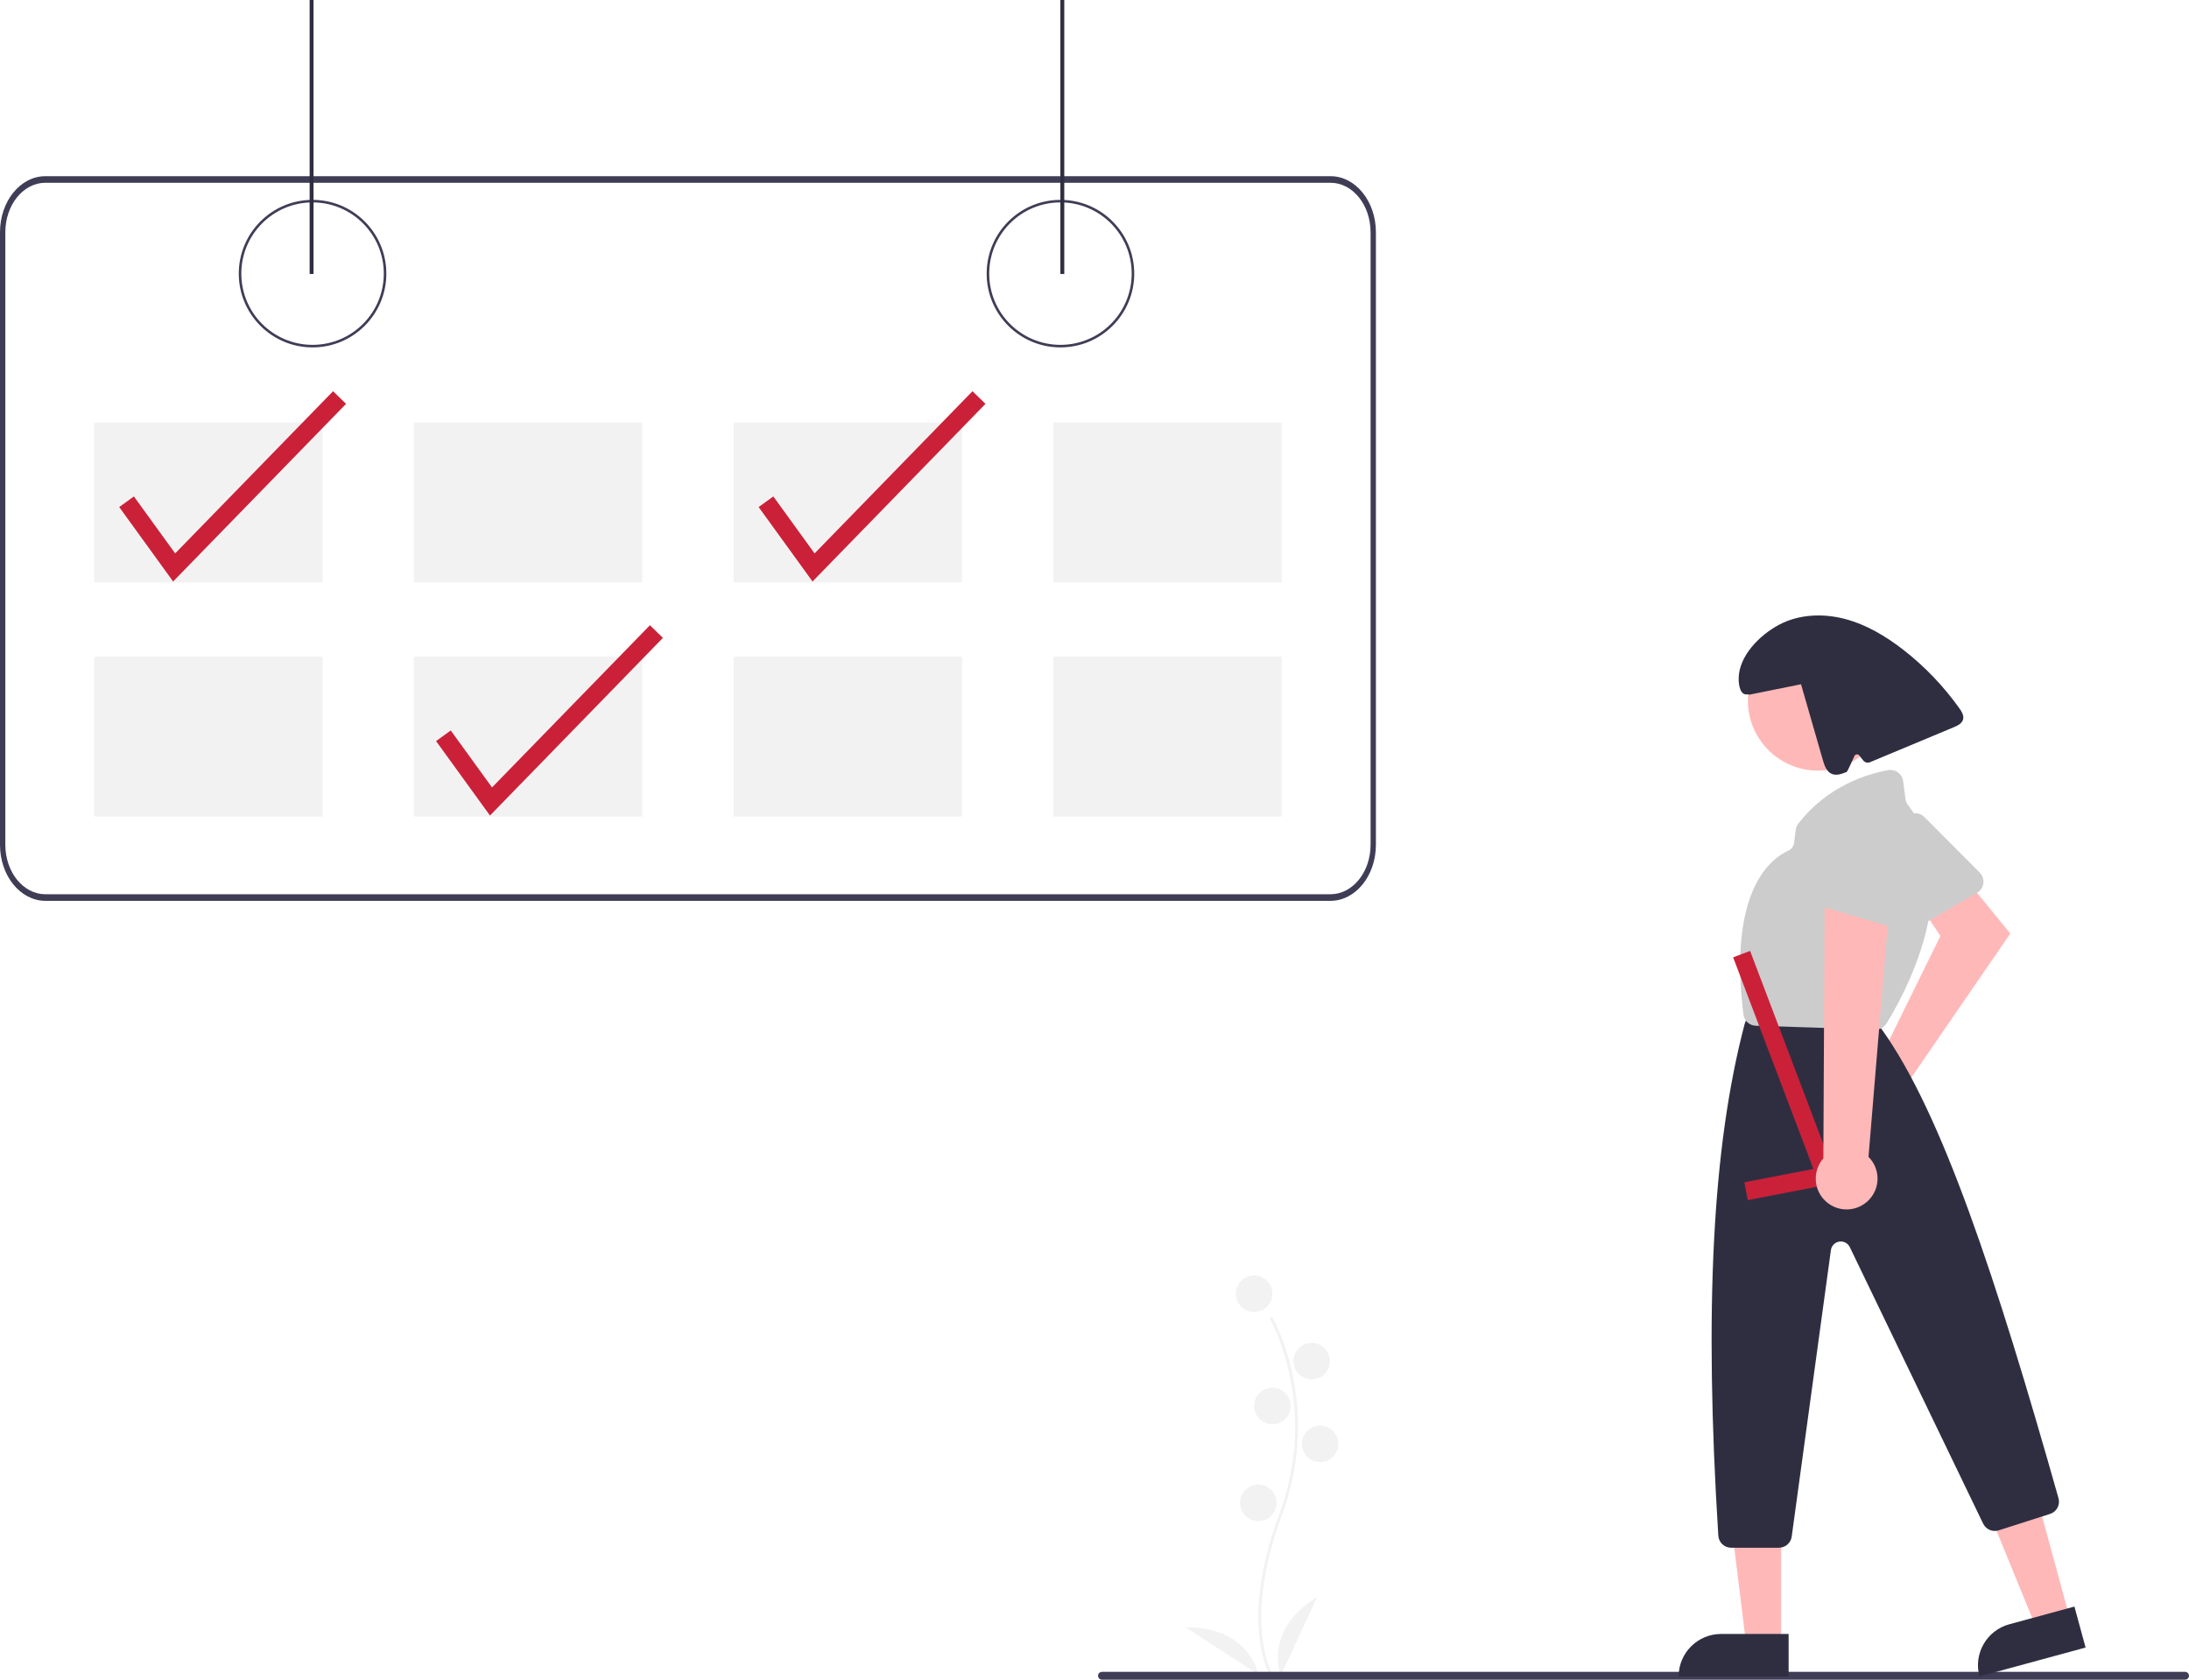
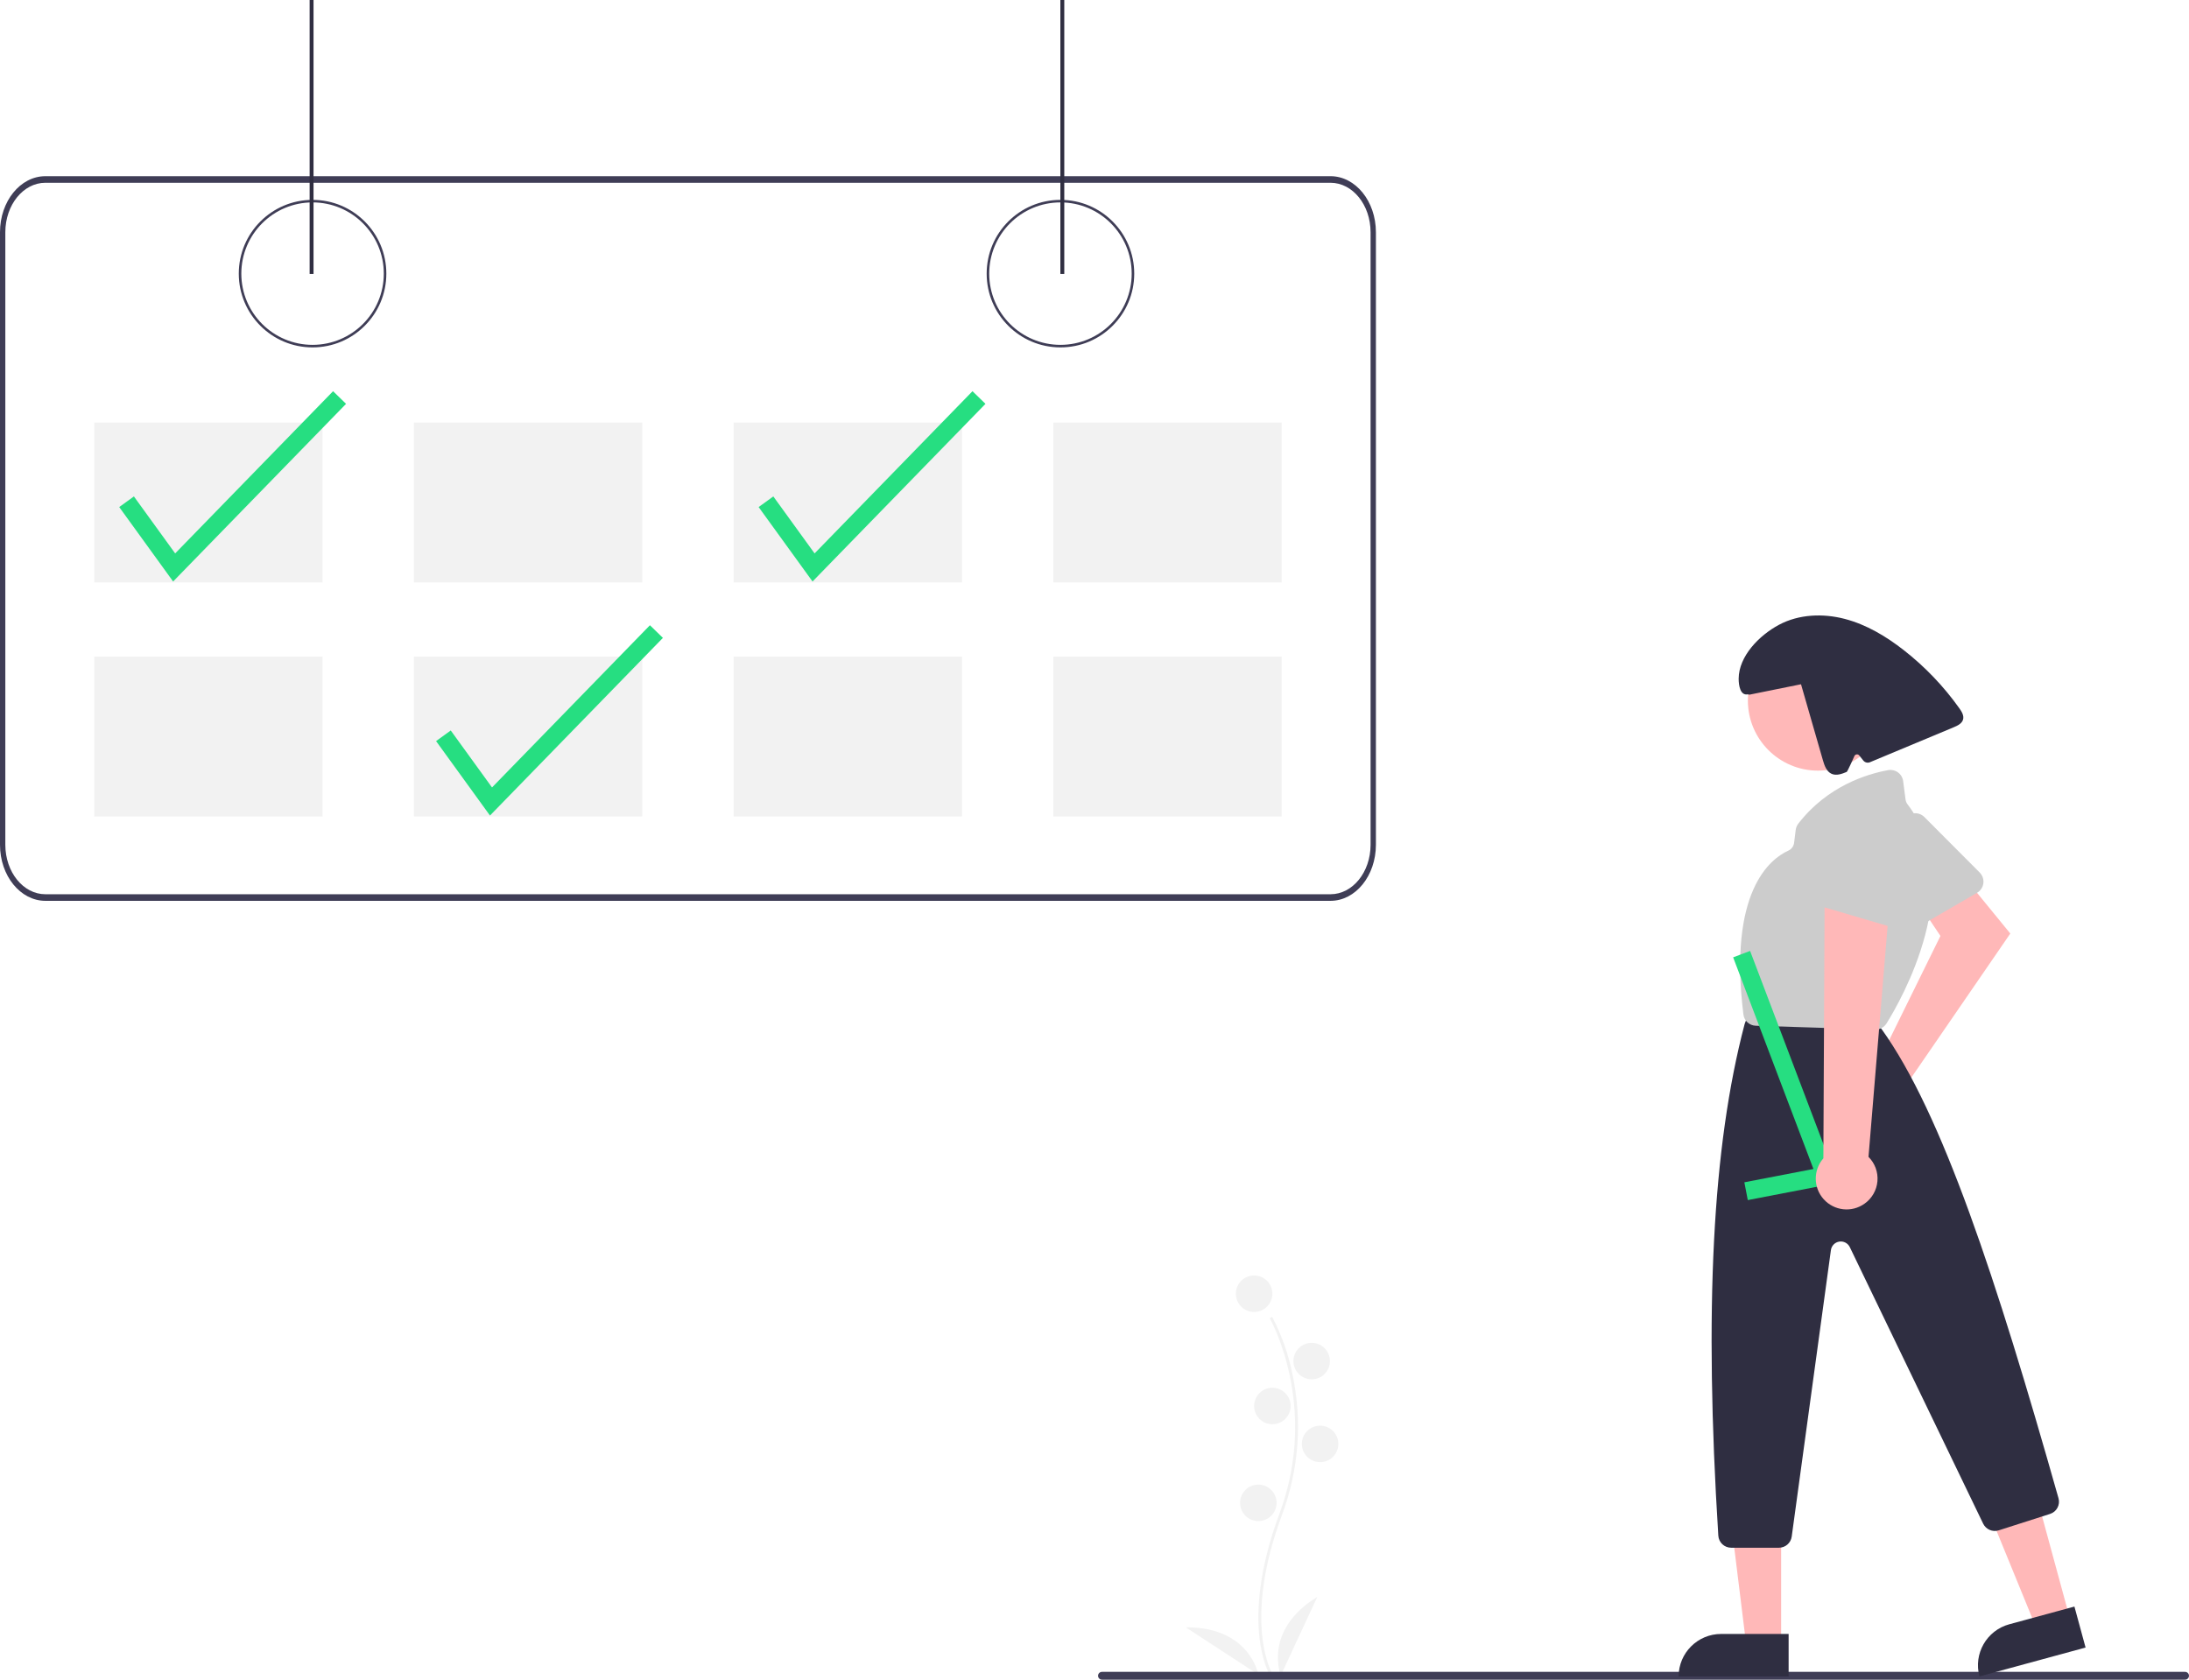
<svg xmlns="http://www.w3.org/2000/svg" data-name="Layer 1" width="766.847" height="588.524" viewBox="0 0 766.847 588.524">
  <g id="ad541598-f069-4770-8bea-87004c1f5716" data-name="Group 7">
    <path id="f29270bb-d112-452d-932b-13393490bccd-106" data-name="Path 149" d="M661.4,742.552c-.111-.184-2.774-4.628-3.697-13.854-.846-8.465-.302-22.733,7.098-42.636,14.019-37.705-3.231-68.127-3.407-68.43l.851-.494a75.598,75.598,0,0,1,7.125,20.184,88.057,88.057,0,0,1-3.647,49.082c-13.994,37.641-3.59,55.459-3.484,55.635Z" transform="translate(-216.5766 -155.738)" fill="#f2f2f2" />
    <circle id="fcebc901-c108-48a2-87e5-7ddb6540303c" data-name="Ellipse 19" cx="439.342" cy="453.287" r="6.393" fill="#f2f2f2" />
    <circle id="b5fd1405-e948-4f51-8090-73404e30ab37" data-name="Ellipse 20" cx="459.505" cy="476.892" r="6.393" fill="#f2f2f2" />
    <circle id="ac970879-223f-419f-9066-0afbab83f669" data-name="Ellipse 21" cx="445.735" cy="492.629" r="6.393" fill="#f2f2f2" />
    <circle id="a05fe744-c6b8-499a-b570-83da982f4ab7" data-name="Ellipse 22" cx="462.456" cy="505.907" r="6.393" fill="#f2f2f2" />
    <circle id="aa7e6742-c9e7-4b11-83e1-b132a19c1cd6" data-name="Ellipse 23" cx="440.817" cy="526.562" r="6.393" fill="#f2f2f2" />
    <path id="b97b0dec-9dc3-4d20-978e-1db07813fbb6-107" data-name="Path 150" d="M665.262,742.785s-6.393-15.737,12.786-27.54Z" transform="translate(-216.5766 -155.738)" fill="#f2f2f2" />
    <path id="adf0fd01-34d6-447b-82cb-31f3ba0f5028-108" data-name="Path 151" d="M657.401,742.502s-2.91-16.735-25.429-16.591Z" transform="translate(-216.5766 -155.738)" fill="#f2f2f2" />
  </g>
  <path id="ab4f3350-d584-452d-9eac-b0b73bd1c74e-109" data-name="Path 140" d="M326.072,277.457a25.846,25.846,0,1,1,25.846-25.846,25.846,25.846,0,0,1-25.846,25.846Zm0-50.8a24.955,24.955,0,1,0,24.955,24.955,24.955,24.955,0,0,0-24.955-24.955Z" transform="translate(-216.5766 -155.738)" fill="#3f3d56" />
  <path id="b38c2432-9b55-44a1-a6c5-37f262cb8526-110" data-name="Path 174" d="M588.072,277.457a25.846,25.846,0,1,1,25.846-25.846,25.846,25.846,0,0,1-25.846,25.846Zm0-50.8a24.955,24.955,0,1,0,24.955,24.955,24.955,24.955,0,0,0-24.955-24.955Z" transform="translate(-216.5766 -155.738)" fill="#3f3d56" />
  <path id="b9a1c0cd-2b1d-41a9-871b-afddc5e936af-111" data-name="Path 146" d="M682.702,217.47h-450.245c-8.765.015-15.868,8.79-15.88,19.62V451.747c.012,10.829,7.115,19.6,15.88,19.62h450.245c8.765-.015,15.868-8.79,15.88-19.62V237.089c-.012-10.829-7.115-19.6-15.88-19.62Zm14.014,234.277c-.01,9.556-6.277,17.3-14.012,17.311h-450.247c-7.735-.012-14-7.755-14.012-17.311V237.089c.009-9.556,6.277-17.3,14.012-17.311h450.245c7.735.012,14,7.755,14.012,17.311Z" transform="translate(-216.5766 -155.738)" fill="#3f3d56" />
  <rect id="a89ccb60-c26f-4785-b3c5-3332740adbf1" data-name="Rectangle 21" x="33" y="148.068" width="80" height="56" fill="#f2f2f2" />
  <rect id="b7e05322-8b5b-4202-896a-d010557e20ee" data-name="Rectangle 30" x="145" y="148.068" width="80" height="56" fill="#f2f2f2" />
  <rect id="ad37576e-0400-4032-9a23-fea9f12fbce1" data-name="Rectangle 31" x="257" y="148.068" width="80" height="56" fill="#f2f2f2" />
  <rect id="aa533c7f-257d-4f82-9a34-f3791ed05f8e" data-name="Rectangle 32" x="369" y="148.068" width="80" height="56" fill="#f2f2f2" />
  <rect id="ab695b59-e86b-4a87-812a-08bf740c05b4" data-name="Rectangle 33" x="33" y="230.068" width="80" height="56" fill="#f2f2f2" />
  <rect id="a6c88313-aaf4-41f2-8928-a742f49a0902" data-name="Rectangle 34" x="145" y="230.068" width="80" height="56" fill="#f2f2f2" />
  <rect id="f58c3339-a4c0-4d62-ba2a-e54ff2bf716d" data-name="Rectangle 35" x="257" y="230.068" width="80" height="56" fill="#f2f2f2" />
  <rect id="a422fb6a-8004-41fc-ab64-b502da5703c1" data-name="Rectangle 36" x="369" y="230.068" width="80" height="56" fill="#f2f2f2" />
-   <path id="e86106fc-25bd-447d-bb7e-e20bb3b23e30-112" data-name="Path 168" d="M388.226,441.48l-18.885-26.081,5.144-3.724,14.456,19.963,55.317-56.832,4.55,4.43Z" transform="translate(-216.5766 -155.738)" fill="#ca2139" />
-   <path id="aa2d9f48-069a-485a-b75e-c70dd332b5e8-113" data-name="Path 176" d="M501.226,359.48l-18.885-26.081,5.144-3.724,14.456,19.963,55.317-56.832,4.55,4.43Z" transform="translate(-216.5766 -155.738)" fill="#ca2139" />
+   <path id="e86106fc-25bd-447d-bb7e-e20bb3b23e30-112" data-name="Path 168" d="M388.226,441.48l-18.885-26.081,5.144-3.724,14.456,19.963,55.317-56.832,4.55,4.43Z" transform="translate(-216.5766 -155.738)" fill="#26DE81" />
+   <path id="aa2d9f48-069a-485a-b75e-c70dd332b5e8-113" data-name="Path 176" d="M501.226,359.48l-18.885-26.081,5.144-3.724,14.456,19.963,55.317-56.832,4.55,4.43Z" transform="translate(-216.5766 -155.738)" fill="#26DE81" />
  <rect id="a17708df-8f3a-464e-8619-6278c337a09b" data-name="Rectangle 38" x="108.469" width="1.367" height="95.99" fill="#2f2e41" />
  <rect id="e9aa34a1-352e-42c8-a0fd-7deef0e48a7e" data-name="Rectangle 40" x="371.469" width="1.367" height="95.99" fill="#2f2e41" />
  <path id="fc392f67-ef8a-4310-beff-ce5a3a27e5fb-114" data-name="Path 88" d="M981.958,744.259h-379.251a1.375,1.375,0,1,1,0-2.744h379.251a1.375,1.375,0,1,1,0,2.744Z" transform="translate(-216.5766 -155.738)" fill="#3f3d56" />
-   <path id="ba3ff805-5da2-4d08-bd39-7111d50a55d9-115" data-name="Path 238" d="M277.226,359.48l-18.885-26.081,5.144-3.724,14.456,19.963,55.317-56.832,4.55,4.43Z" transform="translate(-216.5766 -155.738)" fill="#ca2139" />
+   <path id="ba3ff805-5da2-4d08-bd39-7111d50a55d9-115" data-name="Path 238" d="M277.226,359.48l-18.885-26.081,5.144-3.724,14.456,19.963,55.317-56.832,4.55,4.43Z" transform="translate(-216.5766 -155.738)" fill="#26DE81" />
  <g id="b4e7e83f-48c8-42d0-a802-1200052d292a" data-name="Group 8">
    <path id="bdecccf6-f579-4d39-b60a-bacda51b23df-116" data-name="Path 200" d="M872.826,528.524a10.531,10.531,0,0,1,1.621-.347l21.9-44.5-6.686-10.023,13.807-12.067,17.357,21.24-35.351,51.448a10.5,10.5,0,1,1-12.648-5.751Z" transform="translate(-216.5766 -155.738)" fill="#ffb8b8" />
    <path id="b851710e-73ca-4439-b312-82ecd7f1d520-117" data-name="Path 201" d="M910.209,467.742a4.513,4.513,0,0,1-1.016.8l-22.406,12.989a4.5,4.5,0,0,1-6.15-1.637q-.094-.162-.174-.331l-10.9-23.023a4.476,4.476,0,0,1,1.537-5.645l13.889-9.448a4.5,4.5,0,0,1,5.718.544l19.413,19.481a4.5,4.5,0,0,1,.086,6.269Z" transform="translate(-216.5766 -155.738)" fill="#ccc" />
    <path id="ad151a06-cd68-422d-8460-5ec9215ef0ce-118" data-name="Path 202" d="M941.669,722.713l-11.83,3.219-18.045-44.1,17.46-4.751Z" transform="translate(-216.5766 -155.738)" fill="#ffb8b8" />
    <path id="a741d46f-b26c-45f0-81fb-c6a01d8961c3-119" data-name="Path 203" d="M920.472,724.845l22.814-6.207,3.907,14.361L910.015,743.115a14.887,14.887,0,0,1,10.456-18.273h0Z" transform="translate(-216.5766 -155.738)" fill="#2f2e41" />
    <path id="b643b79b-b2db-4e0a-a6b9-2a26cd7af685-120" data-name="Path 204" d="M840.538,731.74h-12.261l-5.833-47.288h18.094Z" transform="translate(-216.5766 -155.738)" fill="#ffb8b8" />
    <path id="a8551279-f8d8-4e53-ac0b-f4d7d43df3e0-121" data-name="Path 205" d="M819.521,728.236h23.644v14.888H804.634a14.887,14.887,0,0,1,14.886-14.888Z" transform="translate(-216.5766 -155.738)" fill="#2f2e41" />
    <circle id="ffb0ed30-f7ca-4f01-bb29-dfb3f0108b7e" data-name="Ellipse 33" cx="636.878" cy="245.451" r="24.561" fill="#ffb8b8" />
    <path id="fe8d7a91-2eb0-4840-bbb3-2ac5f6694a19-122" data-name="Path 206" d="M839.787,698.024h-16.753a4.513,4.513,0,0,1-4.5-4.223c-4.992-79.361-2.072-136.289,9.19-179.153a4.692,4.692,0,0,1,.182-.552l.9-2.243a4.479,4.479,0,0,1,4.179-2.829h34.452a4.493,4.493,0,0,1,3.417,1.571l4.679,5.46c.091.106.177.215.259.329,21.1,29.426,40.011,86.954,61.912,164.278a4.485,4.485,0,0,1-2.958,5.517l-18,5.762a4.524,4.524,0,0,1-5.425-2.332l-46.723-96.907a3.5,3.5,0,0,0-6.62,1.046L844.246,694.133A4.517,4.517,0,0,1,839.787,698.024Z" transform="translate(-216.5766 -155.738)" fill="#2f2e41" />
    <path id="ac260d39-3f12-4112-9245-19e088f5ff96-123" data-name="Path 207" d="M873.645,516.455h-.141l-41.851-1.324a4.485,4.485,0,0,1-4.329-3.954c-5.3-42.941,9.244-54.445,15.746-57.4a3.46,3.46,0,0,0,2.012-2.743l.563-4.5a4.483,4.483,0,0,1,.889-2.186c10.194-13.205,24.113-17.434,31.5-18.778a4.493,4.493,0,0,1,5.217,3.628q.02.111.034.222l.843,6.463a3.559,3.559,0,0,0,.713,1.691c21.259,27.792-2.424,68.827-7.388,76.771h0A4.508,4.508,0,0,1,873.645,516.455Z" transform="translate(-216.5766 -155.738)" fill="#ccc" />
-     <path id="b7ced118-7cfa-4844-a3c8-435a3db4f4e2-124" data-name="Path 239" d="M860.476,570.127l-31.619,6.093-1.201-6.236,24.202-4.665L823.729,491.167l5.938-2.251Z" transform="translate(-216.5766 -155.738)" fill="#ca2139" />
+     <path id="b7ced118-7cfa-4844-a3c8-435a3db4f4e2-124" data-name="Path 239" d="M860.476,570.127l-31.619,6.093-1.201-6.236,24.202-4.665L823.729,491.167l5.938-2.251Z" transform="translate(-216.5766 -155.738)" fill="#26DE81" />
    <path id="a52cfa20-9d3d-49ed-8bbb-6f27952576f3-125" data-name="Path 208" d="M903.008,403.954a97.752,97.752,0,0,0-19.505-20.42c-6.2-4.841-13.1-8.978-20.709-10.956s-16.019-1.642-22.963,2.049-14.125,11.025-14.169,18.889c-.014,2.527.629,5.945,3.117,5.508l.72.1,18.007-3.637,7.669,26.616c.539,1.87,1.262,3.961,3.037,4.758,1.672.751,3.6.043,5.3-.663.278-.116,2.668-5.482,2.668-5.482a1,1,0,0,1,1.723-.288l1.42,1.775a2,2,0,0,0,2.332.6l29.366-12.259c1.353-.565,2.865-1.3,3.257-2.715C904.648,406.468,903.82,405.1,903.008,403.954Z" transform="translate(-216.5766 -155.738)" fill="#2f2e41" />
    <path id="bd21c6a3-3a01-4e11-8b47-ec36a28067e7-126" data-name="Path 211" d="M869.742,577.49a10.743,10.743,0,0,0,1.406-16.412l7.773-93.871-23.144,3.184-.44,91.2a10.8,10.8,0,0,0,14.4,15.9Z" transform="translate(-216.5766 -155.738)" fill="#ffb8b8" />
    <path id="b8799e3f-759a-46c3-9e68-c27b7b779f3b-127" data-name="Path 212" d="M880.434,480.724a4.513,4.513,0,0,1-1.28-.185l-24.846-7.308a4.5,4.5,0,0,1-3.047-5.587q.053-.179.12-.354l9.195-23.754a4.476,4.476,0,0,1,5.153-2.772l16.415,3.568a4.5,4.5,0,0,1,3.542,4.521l-.764,27.492a4.5,4.5,0,0,1-4.488,4.378Z" transform="translate(-216.5766 -155.738)" fill="#ccc" />
  </g>
</svg>
